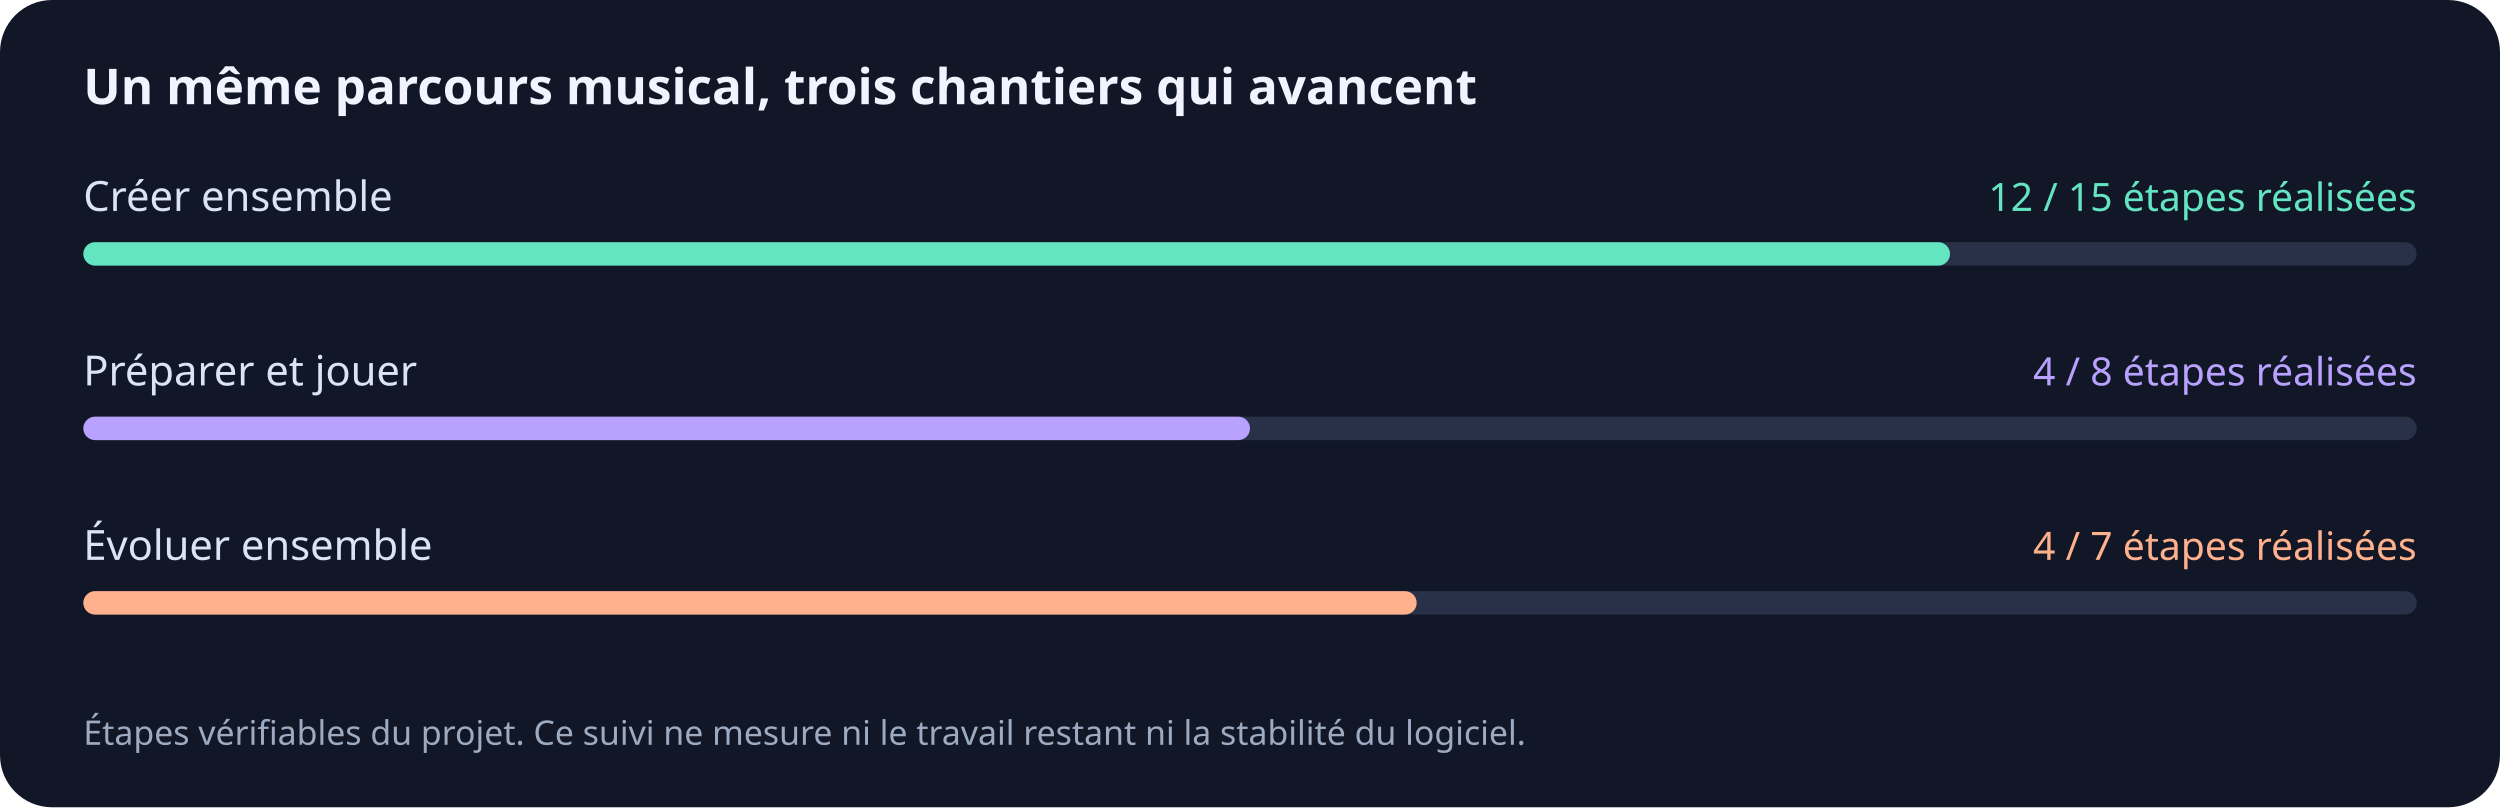
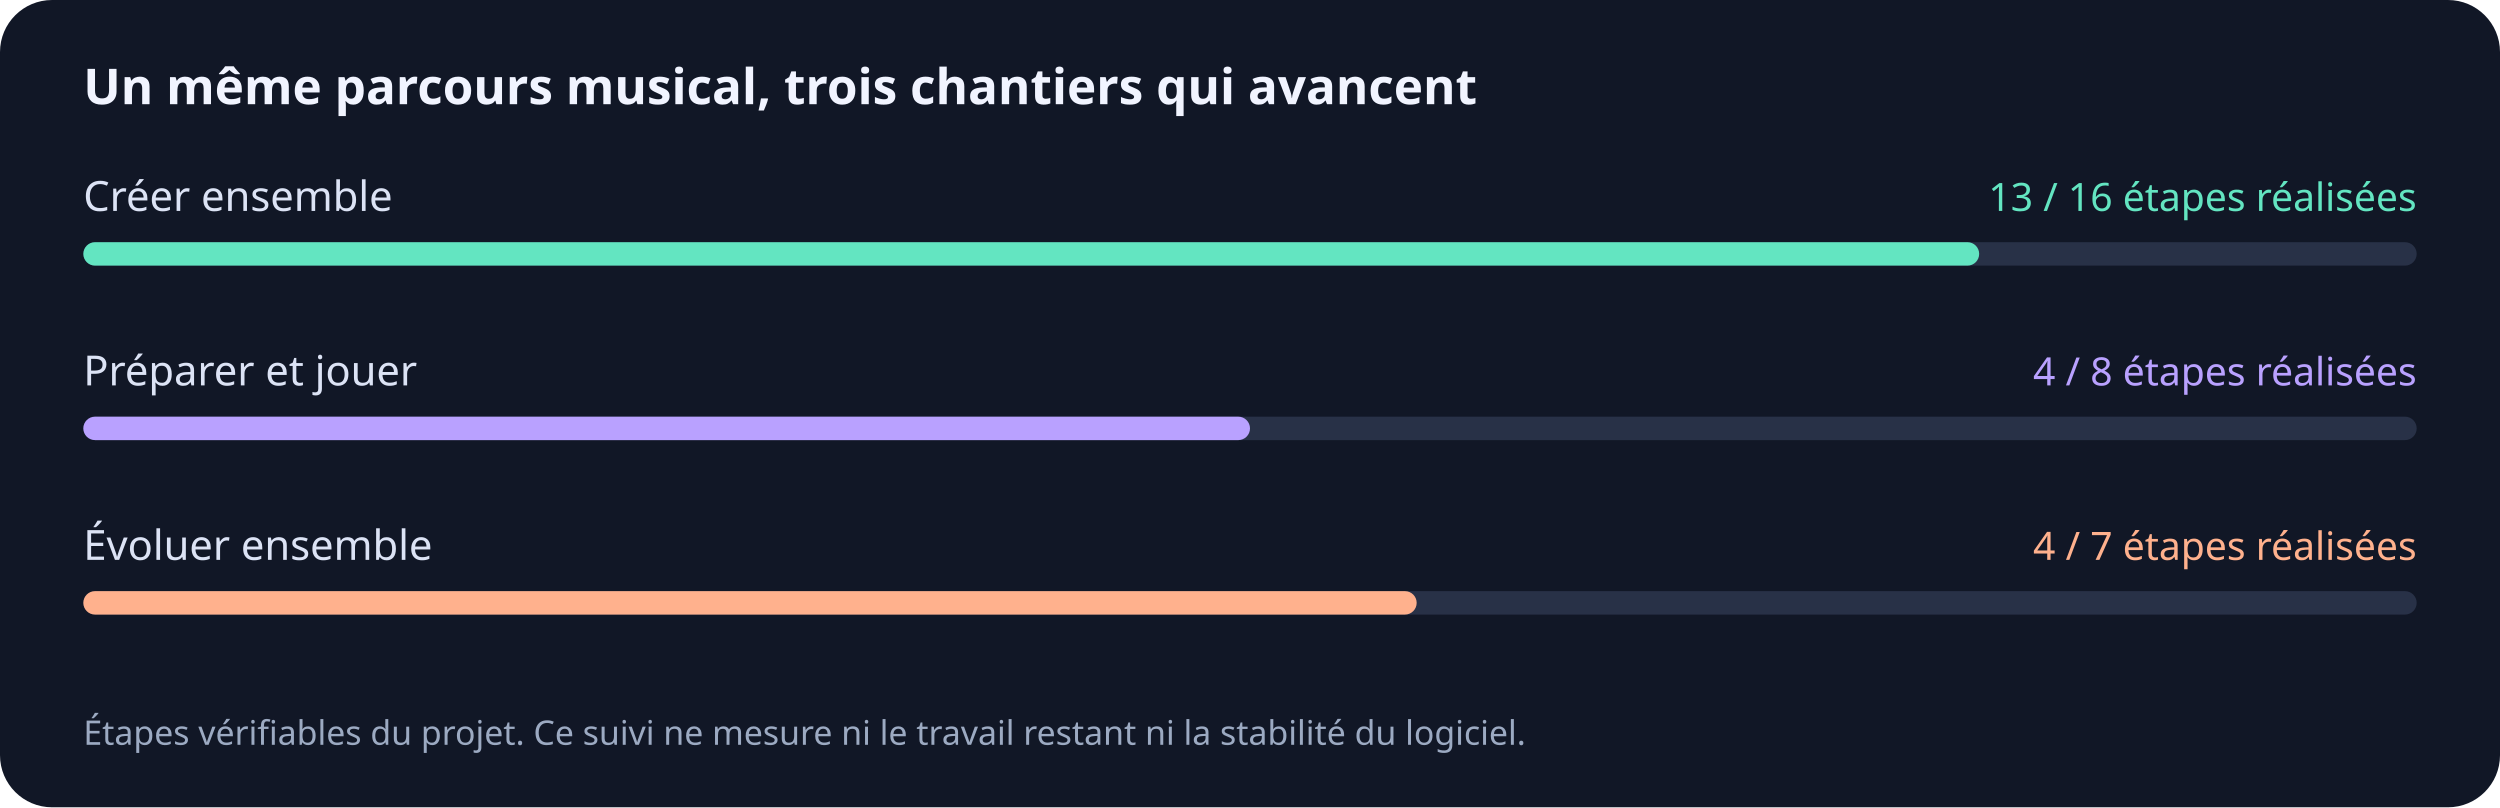
<svg xmlns="http://www.w3.org/2000/svg" width="960" height="310" viewBox="0 0 960 310" role="img" aria-label="Fork acceptance milestones">
  <rect width="960" height="310" rx="20" fill="#111726" />
  <g font-family="system-ui, sans-serif">
    <text x="32" y="40" fill="#f1f4ff" font-size="19" font-weight="700">Un même parcours musical, trois chantiers qui avancent</text>
    <text x="32" y="81" fill="#dce3f5" font-size="16">Créer ensemble</text>
-     <text x="928" y="81" text-anchor="end" fill="#63e5c1" font-size="15">12 / 15 étapes réalisées</text>
+     <text x="928" y="81" text-anchor="end" fill="#63e5c1" font-size="15">13 / 16 étapes réalisées</text>
    <rect x="32" y="93" width="896" height="9" rx="4.5" fill="#283147" />
-     <rect x="32" y="93" width="716.80" height="9" rx="4.5" fill="#63e5c1" />
+     <rect x="32" y="93" width="728.00" height="9" rx="4.5" fill="#63e5c1" />
    <text x="32" y="148" fill="#dce3f5" font-size="16">Préparer et jouer</text>
    <text x="928" y="148" text-anchor="end" fill="#b9a1ff" font-size="15">4 / 8 étapes réalisées</text>
    <rect x="32" y="160" width="896" height="9" rx="4.5" fill="#283147" />
    <rect x="32" y="160" width="448.00" height="9" rx="4.5" fill="#b9a1ff" />
    <text x="32" y="215" fill="#dce3f5" font-size="16">Évoluer ensemble</text>
    <text x="928" y="215" text-anchor="end" fill="#ffb18d" font-size="15">4 / 7 étapes réalisées</text>
    <rect x="32" y="227" width="896" height="9" rx="4.5" fill="#283147" />
    <rect x="32" y="227" width="512.00" height="9" rx="4.5" fill="#ffb18d" />
    <text x="32" y="286" fill="#9caac2" font-size="13">Étapes vérifiables du projet. Ce suivi ne mesure ni le travail restant ni la stabilité du logiciel.</text>
  </g>
</svg>
